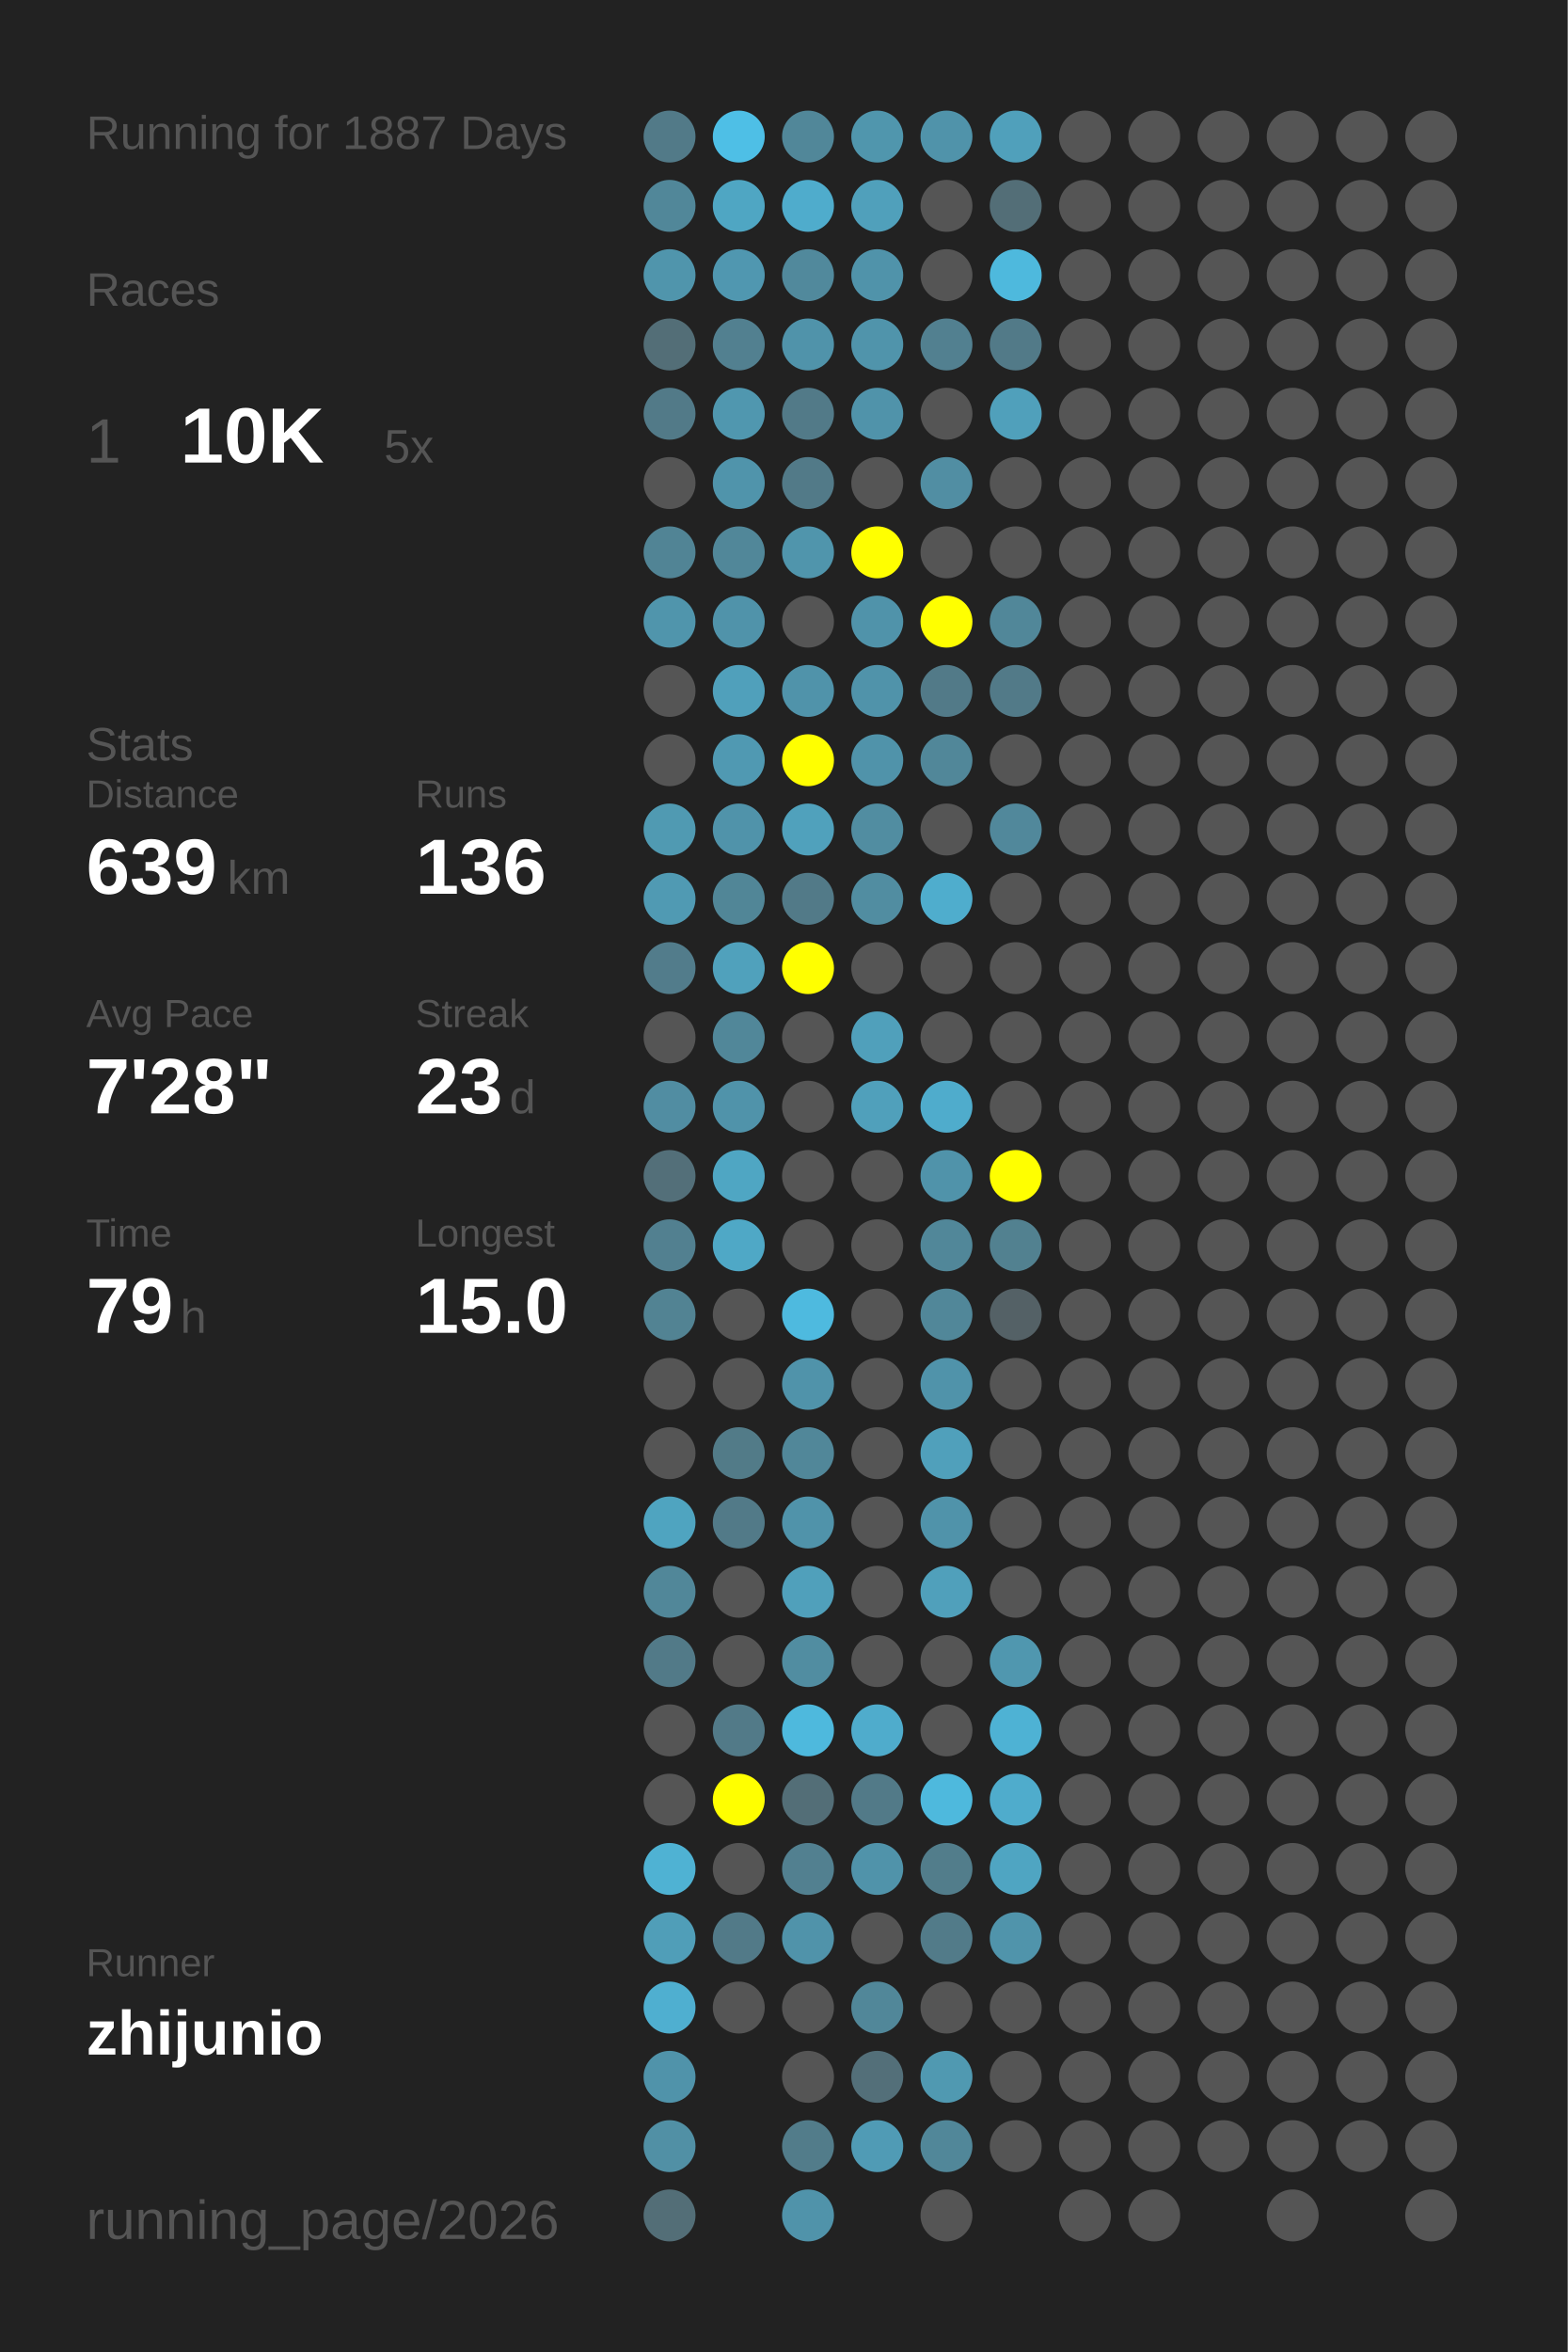
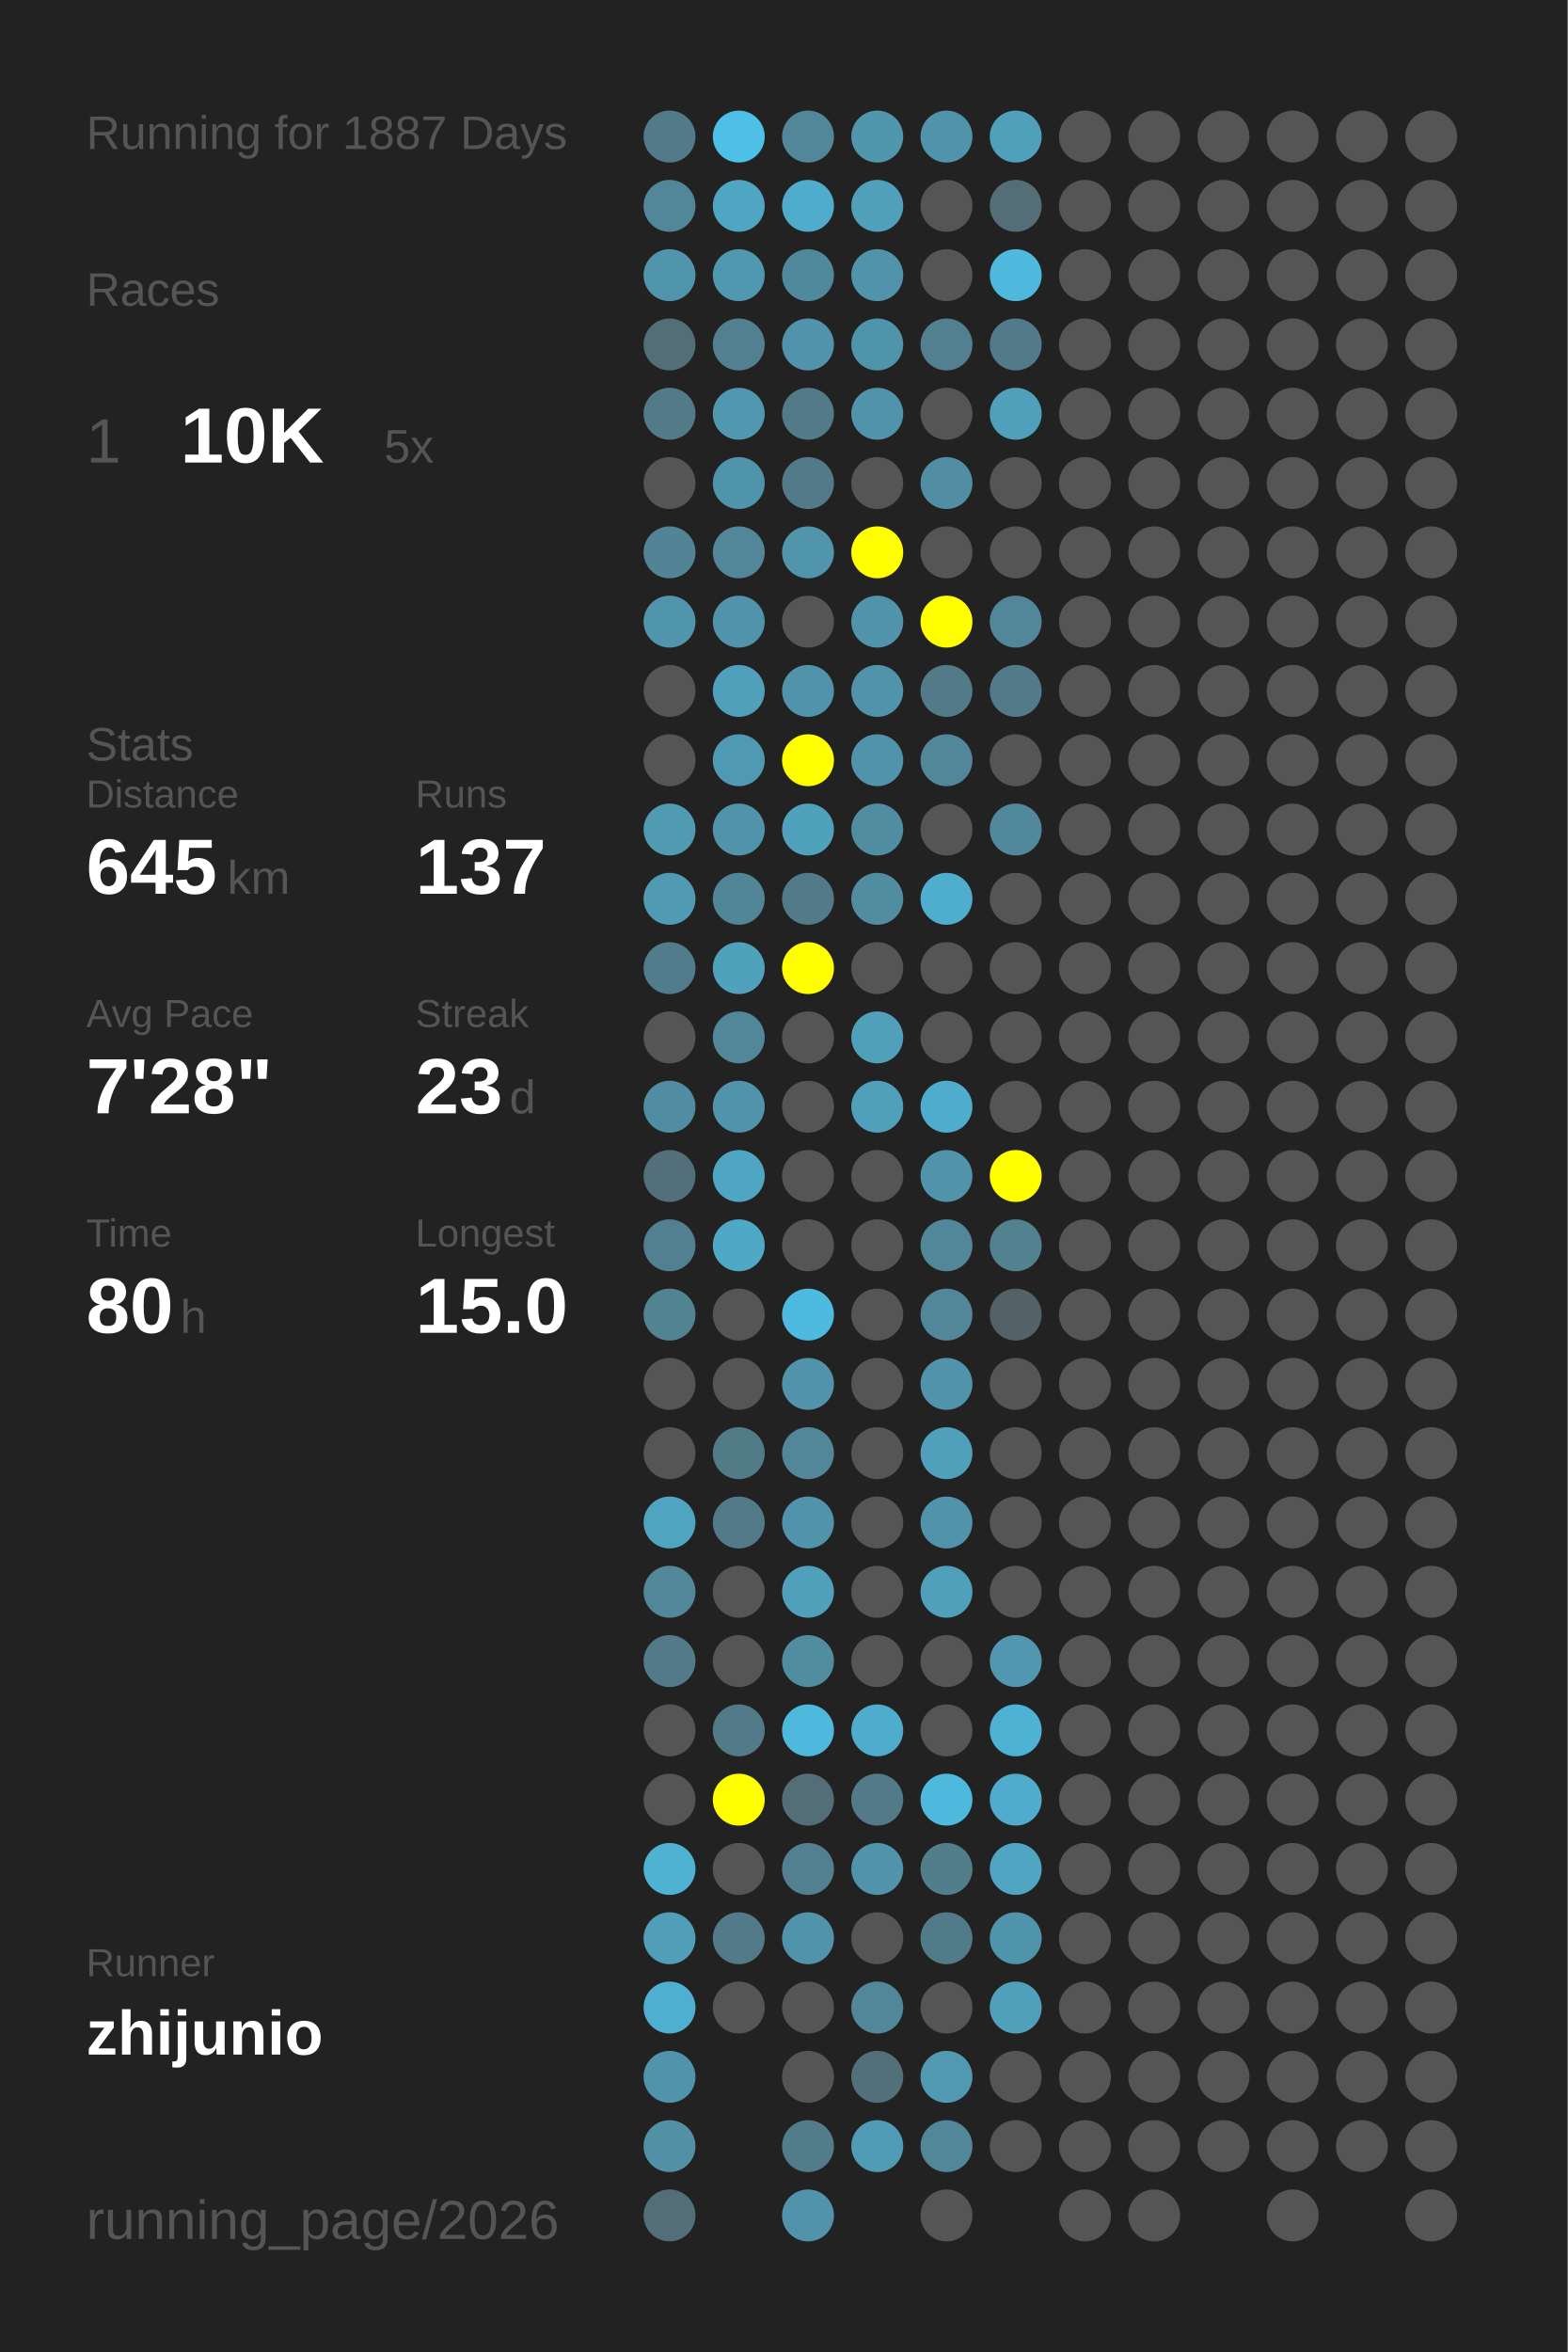
<svg xmlns="http://www.w3.org/2000/svg" baseProfile="full" height="300mm" version="1.1" viewBox="0,0,200,300" width="200mm">
  <defs />
  <rect fill="#222222" height="300" width="200" x="0" y="0" />
  <text fill="#555555" style="font-size:6px; font-family:Arial;" x="11" y="19">Running for 1887 Days</text>
  <text fill="#555555" style="font-size:6px; font-family:Arial;" x="11" y="39">Races</text>
  <text fill="#555555" style="font-size:8px; font-family:Arial;" x="11" y="59">1</text>
  <text fill="#FFFFFF" style="font-size:10px; font-family:Arial; font-weight:bold;" x="23" y="59">10K</text>
  <text fill="#555555" style="font-size:6px; font-family:Arial;" x="49" y="59">5x</text>
  <text fill="#555555" style="font-size:6px; font-family:Arial;" x="11" y="97">Stats</text>
  <text fill="#555555" style="font-size:5px; font-family:Arial;" x="11" y="103">Distance</text>
-   <text fill="#FFFFFF" style="font-size:10px; font-family:Arial; font-weight:bold;" x="11" y="114">639</text>
+   <text fill="#FFFFFF" style="font-size:10px; font-family:Arial; font-weight:bold;" x="11" y="114">645</text>
  <text fill="#555555" style="font-size:6px; font-family:Arial;" x="29" y="114">km</text>
  <text fill="#555555" style="font-size:5px; font-family:Arial;" x="53" y="103">Runs</text>
-   <text fill="#FFFFFF" style="font-size:10px; font-family:Arial; font-weight:bold;" x="53" y="114">136</text>
+   <text fill="#FFFFFF" style="font-size:10px; font-family:Arial; font-weight:bold;" x="53" y="114">137</text>
  <text fill="#555555" style="font-size:5px; font-family:Arial;" x="11" y="131">Avg Pace</text>
  <text fill="#FFFFFF" style="font-size:10px; font-family:Arial; font-weight:bold;" x="11" y="142">7'28"</text>
  <text fill="#555555" style="font-size:5px; font-family:Arial;" x="53" y="131">Streak</text>
  <text fill="#FFFFFF" style="font-size:10px; font-family:Arial; font-weight:bold;" x="53" y="142">23</text>
  <text fill="#555555" style="font-size:6px; font-family:Arial;" x="65" y="142">d</text>
  <text fill="#555555" style="font-size:5px; font-family:Arial;" x="11" y="159">Time</text>
-   <text fill="#FFFFFF" style="font-size:10px; font-family:Arial; font-weight:bold;" x="11" y="170">79</text>
+   <text fill="#FFFFFF" style="font-size:10px; font-family:Arial; font-weight:bold;" x="11" y="170">80</text>
  <text fill="#555555" style="font-size:6px; font-family:Arial;" x="23" y="170">h</text>
  <text fill="#555555" style="font-size:5px; font-family:Arial;" x="53" y="159">Longest</text>
  <text fill="#FFFFFF" style="font-size:10px; font-family:Arial; font-weight:bold;" x="53" y="170">15.0</text>
  <text fill="#555555" style="font-size:5px; font-family:Arial;" x="11" y="252.065">Runner</text>
  <text fill="#FFFFFF" style="font-size:8px; font-family:Arial; font-weight:bold;" x="11" y="262.065">zhijunio</text>
  <text fill="#555555" style="font-size:7px; font-family:Arial;" x="11" y="285.581">running_page/2026</text>
  <circle cx="85.417" cy="17.419" fill="#527a88" r="3.312" />
  <circle cx="85.417" cy="26.258" fill="#518799" r="3.312" />
  <circle cx="85.417" cy="35.097" fill="#5095ac" r="3.312" />
  <circle cx="85.417" cy="43.935" fill="#536e77" r="3.312" />
  <circle cx="85.417" cy="52.774" fill="#527a88" r="3.312" />
  <circle cx="85.417" cy="61.613" fill="#555555" r="3.312" />
  <circle cx="85.417" cy="70.452" fill="#518495" r="3.312" />
  <circle cx="85.417" cy="79.29" fill="#5095ac" r="3.312" />
  <circle cx="85.417" cy="88.129" fill="#555555" r="3.312" />
  <circle cx="85.417" cy="96.968" fill="#555555" r="3.312" />
  <circle cx="85.417" cy="105.806" fill="#509ab2" r="3.312" />
  <circle cx="85.417" cy="114.645" fill="#509ab3" r="3.312" />
  <circle cx="85.417" cy="123.484" fill="#527c8b" r="3.312" />
  <circle cx="85.417" cy="132.323" fill="#555555" r="3.312" />
  <circle cx="85.417" cy="141.161" fill="#518da2" r="3.312" />
  <circle cx="85.417" cy="150" fill="#536f79" r="3.312" />
  <circle cx="85.417" cy="158.839" fill="#528090" r="3.312" />
  <circle cx="85.417" cy="167.677" fill="#528393" r="3.312" />
  <circle cx="85.417" cy="176.516" fill="#555555" r="3.312" />
  <circle cx="85.417" cy="185.355" fill="#555555" r="3.312" />
  <circle cx="85.417" cy="194.194" fill="#4fa4c0" r="3.312" />
  <circle cx="85.417" cy="203.032" fill="#518799" r="3.312" />
  <circle cx="85.417" cy="211.871" fill="#527a88" r="3.312" />
  <circle cx="85.417" cy="220.71" fill="#555555" r="3.312" />
  <circle cx="85.417" cy="229.548" fill="#555555" r="3.312" />
  <circle cx="85.417" cy="238.387" fill="#4fb2d3" r="3.312" />
  <circle cx="85.417" cy="247.226" fill="#509eb8" r="3.312" />
  <circle cx="85.417" cy="256.065" fill="#4fafd0" r="3.312" />
  <circle cx="85.417" cy="264.903" fill="#5093aa" r="3.312" />
  <circle cx="85.417" cy="273.742" fill="#5190a5" r="3.312" />
  <circle cx="85.417" cy="282.581" fill="#536e77" r="3.312" />
  <circle cx="94.25" cy="17.419" fill="#4ebfe6" r="3.312" />
  <circle cx="94.25" cy="26.258" fill="#4fa6c3" r="3.312" />
  <circle cx="94.25" cy="35.097" fill="#5097b0" r="3.312" />
  <circle cx="94.25" cy="43.935" fill="#528090" r="3.312" />
  <circle cx="94.25" cy="52.774" fill="#5097af" r="3.312" />
  <circle cx="94.25" cy="61.613" fill="#5094ab" r="3.312" />
  <circle cx="94.25" cy="70.452" fill="#518799" r="3.312" />
  <circle cx="94.25" cy="79.29" fill="#5093aa" r="3.312" />
  <circle cx="94.25" cy="88.129" fill="#50a0bb" r="3.312" />
  <circle cx="94.25" cy="96.968" fill="#5099b2" r="3.312" />
  <circle cx="94.25" cy="105.806" fill="#5093aa" r="3.312" />
  <circle cx="94.25" cy="114.645" fill="#518697" r="3.312" />
  <circle cx="94.25" cy="123.484" fill="#50a1bc" r="3.312" />
  <circle cx="94.25" cy="132.323" fill="#518799" r="3.312" />
  <circle cx="94.25" cy="141.161" fill="#5093aa" r="3.312" />
  <circle cx="94.25" cy="150" fill="#4fa6c3" r="3.312" />
  <circle cx="94.25" cy="158.839" fill="#4fa8c6" r="3.312" />
  <circle cx="94.25" cy="167.677" fill="#555555" r="3.312" />
  <circle cx="94.25" cy="176.516" fill="#555555" r="3.312" />
  <circle cx="94.25" cy="185.355" fill="#527b88" r="3.312" />
  <circle cx="94.25" cy="194.194" fill="#527a88" r="3.312" />
  <circle cx="94.25" cy="203.032" fill="#555555" r="3.312" />
  <circle cx="94.25" cy="211.871" fill="#555555" r="3.312" />
  <circle cx="94.25" cy="220.71" fill="#527a88" r="3.312" />
  <circle cx="94.25" cy="229.548" fill="#FFFF00" r="3.312" />
  <circle cx="94.25" cy="238.387" fill="#555555" r="3.312" />
  <circle cx="94.25" cy="247.226" fill="#527a88" r="3.312" />
  <circle cx="94.25" cy="256.065" fill="#555555" r="3.312" />
  <circle cx="103.083" cy="17.419" fill="#518799" r="3.312" />
  <circle cx="103.083" cy="26.258" fill="#4faccc" r="3.312" />
  <circle cx="103.083" cy="35.097" fill="#51899c" r="3.312" />
  <circle cx="103.083" cy="43.935" fill="#5093aa" r="3.312" />
  <circle cx="103.083" cy="52.774" fill="#527a88" r="3.312" />
  <circle cx="103.083" cy="61.613" fill="#527a88" r="3.312" />
  <circle cx="103.083" cy="70.452" fill="#5095ac" r="3.312" />
  <circle cx="103.083" cy="79.29" fill="#555555" r="3.312" />
  <circle cx="103.083" cy="88.129" fill="#5093aa" r="3.312" />
  <circle cx="103.083" cy="96.968" fill="#FFFF00" r="3.312" />
  <circle cx="103.083" cy="105.806" fill="#50a1bc" r="3.312" />
  <circle cx="103.083" cy="114.645" fill="#527a88" r="3.312" />
  <circle cx="103.083" cy="123.484" fill="#FFFF00" r="3.312" />
  <circle cx="103.083" cy="132.323" fill="#555555" r="3.312" />
  <circle cx="103.083" cy="141.161" fill="#555555" r="3.312" />
  <circle cx="103.083" cy="150" fill="#555555" r="3.312" />
  <circle cx="103.083" cy="158.839" fill="#555555" r="3.312" />
  <circle cx="103.083" cy="167.677" fill="#4ebadf" r="3.312" />
  <circle cx="103.083" cy="176.516" fill="#5093aa" r="3.312" />
  <circle cx="103.083" cy="185.355" fill="#518799" r="3.312" />
  <circle cx="103.083" cy="194.194" fill="#5093aa" r="3.312" />
  <circle cx="103.083" cy="203.032" fill="#50a0bb" r="3.312" />
  <circle cx="103.083" cy="211.871" fill="#518da1" r="3.312" />
  <circle cx="103.083" cy="220.71" fill="#4eb9dd" r="3.312" />
  <circle cx="103.083" cy="229.548" fill="#536e77" r="3.312" />
  <circle cx="103.083" cy="238.387" fill="#528090" r="3.312" />
  <circle cx="103.083" cy="247.226" fill="#5093aa" r="3.312" />
  <circle cx="103.083" cy="256.065" fill="#555555" r="3.312" />
  <circle cx="103.083" cy="264.903" fill="#555555" r="3.312" />
  <circle cx="103.083" cy="273.742" fill="#527c8a" r="3.312" />
  <circle cx="103.083" cy="282.581" fill="#5093aa" r="3.312" />
  <circle cx="111.917" cy="17.419" fill="#5096ad" r="3.312" />
  <circle cx="111.917" cy="26.258" fill="#50a0bb" r="3.312" />
  <circle cx="111.917" cy="35.097" fill="#5093aa" r="3.312" />
  <circle cx="111.917" cy="43.935" fill="#5094ab" r="3.312" />
  <circle cx="111.917" cy="52.774" fill="#5093aa" r="3.312" />
  <circle cx="111.917" cy="61.613" fill="#555555" r="3.312" />
  <circle cx="111.917" cy="70.452" fill="#FFFF00" r="3.312" />
  <circle cx="111.917" cy="79.29" fill="#5093aa" r="3.312" />
  <circle cx="111.917" cy="88.129" fill="#5093aa" r="3.312" />
  <circle cx="111.917" cy="96.968" fill="#5093aa" r="3.312" />
  <circle cx="111.917" cy="105.806" fill="#518da1" r="3.312" />
  <circle cx="111.917" cy="114.645" fill="#518da1" r="3.312" />
  <circle cx="111.917" cy="123.484" fill="#555555" r="3.312" />
  <circle cx="111.917" cy="132.323" fill="#50a0bb" r="3.312" />
  <circle cx="111.917" cy="141.161" fill="#50a0bb" r="3.312" />
  <circle cx="111.917" cy="150" fill="#555555" r="3.312" />
  <circle cx="111.917" cy="158.839" fill="#555555" r="3.312" />
  <circle cx="111.917" cy="167.677" fill="#555555" r="3.312" />
  <circle cx="111.917" cy="176.516" fill="#555555" r="3.312" />
  <circle cx="111.917" cy="185.355" fill="#555555" r="3.312" />
  <circle cx="111.917" cy="194.194" fill="#555555" r="3.312" />
  <circle cx="111.917" cy="203.032" fill="#555555" r="3.312" />
  <circle cx="111.917" cy="211.871" fill="#555555" r="3.312" />
  <circle cx="111.917" cy="220.71" fill="#4faccc" r="3.312" />
  <circle cx="111.917" cy="229.548" fill="#527a88" r="3.312" />
  <circle cx="111.917" cy="238.387" fill="#5093aa" r="3.312" />
  <circle cx="111.917" cy="247.226" fill="#555555" r="3.312" />
  <circle cx="111.917" cy="256.065" fill="#518799" r="3.312" />
  <circle cx="111.917" cy="264.903" fill="#536f79" r="3.312" />
  <circle cx="111.917" cy="273.742" fill="#509bb5" r="3.312" />
  <circle cx="120.75" cy="17.419" fill="#5093aa" r="3.312" />
  <circle cx="120.75" cy="26.258" fill="#555555" r="3.312" />
  <circle cx="120.75" cy="35.097" fill="#555555" r="3.312" />
  <circle cx="120.75" cy="43.935" fill="#528090" r="3.312" />
  <circle cx="120.75" cy="52.774" fill="#555555" r="3.312" />
  <circle cx="120.75" cy="61.613" fill="#518ea3" r="3.312" />
  <circle cx="120.75" cy="70.452" fill="#555555" r="3.312" />
  <circle cx="120.75" cy="79.29" fill="#FFFF00" r="3.312" />
  <circle cx="120.75" cy="88.129" fill="#527a88" r="3.312" />
  <circle cx="120.75" cy="96.968" fill="#518799" r="3.312" />
  <circle cx="120.75" cy="105.806" fill="#555555" r="3.312" />
  <circle cx="120.75" cy="114.645" fill="#4fadcd" r="3.312" />
  <circle cx="120.75" cy="123.484" fill="#555555" r="3.312" />
  <circle cx="120.75" cy="132.323" fill="#555555" r="3.312" />
  <circle cx="120.75" cy="141.161" fill="#4faccc" r="3.312" />
  <circle cx="120.75" cy="150" fill="#5093aa" r="3.312" />
  <circle cx="120.75" cy="158.839" fill="#518799" r="3.312" />
  <circle cx="120.75" cy="167.677" fill="#518799" r="3.312" />
  <circle cx="120.75" cy="176.516" fill="#5093aa" r="3.312" />
  <circle cx="120.75" cy="185.355" fill="#50a0bb" r="3.312" />
  <circle cx="120.75" cy="194.194" fill="#5093aa" r="3.312" />
  <circle cx="120.75" cy="203.032" fill="#50a0bb" r="3.312" />
  <circle cx="120.75" cy="211.871" fill="#555555" r="3.312" />
  <circle cx="120.75" cy="220.71" fill="#555555" r="3.312" />
  <circle cx="120.75" cy="229.548" fill="#4eb9dd" r="3.312" />
  <circle cx="120.75" cy="238.387" fill="#527d8b" r="3.312" />
  <circle cx="120.75" cy="247.226" fill="#527b89" r="3.312" />
  <circle cx="120.75" cy="256.065" fill="#555555" r="3.312" />
  <circle cx="120.75" cy="264.903" fill="#5099b1" r="3.312" />
  <circle cx="120.75" cy="273.742" fill="#518799" r="3.312" />
  <circle cx="120.75" cy="282.581" fill="#555555" r="3.312" />
  <circle cx="129.583" cy="17.419" fill="#50a0bb" r="3.312" />
  <circle cx="129.583" cy="26.258" fill="#536e77" r="3.312" />
  <circle cx="129.583" cy="35.097" fill="#4eb9dd" r="3.312" />
  <circle cx="129.583" cy="43.935" fill="#527a88" r="3.312" />
  <circle cx="129.583" cy="52.774" fill="#50a0bb" r="3.312" />
  <circle cx="129.583" cy="61.613" fill="#555555" r="3.312" />
  <circle cx="129.583" cy="70.452" fill="#555555" r="3.312" />
  <circle cx="129.583" cy="79.29" fill="#518799" r="3.312" />
  <circle cx="129.583" cy="88.129" fill="#527a88" r="3.312" />
  <circle cx="129.583" cy="96.968" fill="#555555" r="3.312" />
  <circle cx="129.583" cy="105.806" fill="#51889b" r="3.312" />
  <circle cx="129.583" cy="114.645" fill="#555555" r="3.312" />
  <circle cx="129.583" cy="123.484" fill="#555555" r="3.312" />
  <circle cx="129.583" cy="132.323" fill="#555555" r="3.312" />
  <circle cx="129.583" cy="141.161" fill="#555555" r="3.312" />
  <circle cx="129.583" cy="150" fill="#FFFF00" r="3.312" />
  <circle cx="129.583" cy="158.839" fill="#528190" r="3.312" />
  <circle cx="129.583" cy="167.677" fill="#546166" r="3.312" />
  <circle cx="129.583" cy="176.516" fill="#555555" r="3.312" />
  <circle cx="129.583" cy="185.355" fill="#555555" r="3.312" />
  <circle cx="129.583" cy="194.194" fill="#555555" r="3.312" />
  <circle cx="129.583" cy="203.032" fill="#555555" r="3.312" />
  <circle cx="129.583" cy="211.871" fill="#5097af" r="3.312" />
  <circle cx="129.583" cy="220.71" fill="#4eb2d4" r="3.312" />
  <circle cx="129.583" cy="229.548" fill="#4faccc" r="3.312" />
  <circle cx="129.583" cy="238.387" fill="#4fa5c2" r="3.312" />
  <circle cx="129.583" cy="247.226" fill="#5094ab" r="3.312" />
-   <circle cx="129.583" cy="256.065" fill="#555555" r="3.312" />
+   <circle cx="129.583" cy="256.065" fill="#50a0bb" r="3.312" />
  <circle cx="129.583" cy="264.903" fill="#555555" r="3.312" />
  <circle cx="129.583" cy="273.742" fill="#555555" r="3.312" />
  <circle cx="138.417" cy="17.419" fill="#555555" r="3.312" />
  <circle cx="138.417" cy="26.258" fill="#555555" r="3.312" />
  <circle cx="138.417" cy="35.097" fill="#555555" r="3.312" />
  <circle cx="138.417" cy="43.935" fill="#555555" r="3.312" />
  <circle cx="138.417" cy="52.774" fill="#555555" r="3.312" />
  <circle cx="138.417" cy="61.613" fill="#555555" r="3.312" />
  <circle cx="138.417" cy="70.452" fill="#555555" r="3.312" />
  <circle cx="138.417" cy="79.29" fill="#555555" r="3.312" />
  <circle cx="138.417" cy="88.129" fill="#555555" r="3.312" />
  <circle cx="138.417" cy="96.968" fill="#555555" r="3.312" />
  <circle cx="138.417" cy="105.806" fill="#555555" r="3.312" />
  <circle cx="138.417" cy="114.645" fill="#555555" r="3.312" />
  <circle cx="138.417" cy="123.484" fill="#555555" r="3.312" />
  <circle cx="138.417" cy="132.323" fill="#555555" r="3.312" />
  <circle cx="138.417" cy="141.161" fill="#555555" r="3.312" />
  <circle cx="138.417" cy="150" fill="#555555" r="3.312" />
  <circle cx="138.417" cy="158.839" fill="#555555" r="3.312" />
  <circle cx="138.417" cy="167.677" fill="#555555" r="3.312" />
  <circle cx="138.417" cy="176.516" fill="#555555" r="3.312" />
  <circle cx="138.417" cy="185.355" fill="#555555" r="3.312" />
  <circle cx="138.417" cy="194.194" fill="#555555" r="3.312" />
  <circle cx="138.417" cy="203.032" fill="#555555" r="3.312" />
  <circle cx="138.417" cy="211.871" fill="#555555" r="3.312" />
  <circle cx="138.417" cy="220.71" fill="#555555" r="3.312" />
  <circle cx="138.417" cy="229.548" fill="#555555" r="3.312" />
  <circle cx="138.417" cy="238.387" fill="#555555" r="3.312" />
  <circle cx="138.417" cy="247.226" fill="#555555" r="3.312" />
  <circle cx="138.417" cy="256.065" fill="#555555" r="3.312" />
  <circle cx="138.417" cy="264.903" fill="#555555" r="3.312" />
  <circle cx="138.417" cy="273.742" fill="#555555" r="3.312" />
  <circle cx="138.417" cy="282.581" fill="#555555" r="3.312" />
  <circle cx="147.25" cy="17.419" fill="#555555" r="3.312" />
  <circle cx="147.25" cy="26.258" fill="#555555" r="3.312" />
  <circle cx="147.25" cy="35.097" fill="#555555" r="3.312" />
  <circle cx="147.25" cy="43.935" fill="#555555" r="3.312" />
  <circle cx="147.25" cy="52.774" fill="#555555" r="3.312" />
  <circle cx="147.25" cy="61.613" fill="#555555" r="3.312" />
  <circle cx="147.25" cy="70.452" fill="#555555" r="3.312" />
  <circle cx="147.25" cy="79.29" fill="#555555" r="3.312" />
  <circle cx="147.25" cy="88.129" fill="#555555" r="3.312" />
  <circle cx="147.25" cy="96.968" fill="#555555" r="3.312" />
  <circle cx="147.25" cy="105.806" fill="#555555" r="3.312" />
  <circle cx="147.25" cy="114.645" fill="#555555" r="3.312" />
  <circle cx="147.25" cy="123.484" fill="#555555" r="3.312" />
  <circle cx="147.25" cy="132.323" fill="#555555" r="3.312" />
  <circle cx="147.25" cy="141.161" fill="#555555" r="3.312" />
  <circle cx="147.25" cy="150" fill="#555555" r="3.312" />
  <circle cx="147.25" cy="158.839" fill="#555555" r="3.312" />
  <circle cx="147.25" cy="167.677" fill="#555555" r="3.312" />
  <circle cx="147.25" cy="176.516" fill="#555555" r="3.312" />
  <circle cx="147.25" cy="185.355" fill="#555555" r="3.312" />
  <circle cx="147.25" cy="194.194" fill="#555555" r="3.312" />
  <circle cx="147.25" cy="203.032" fill="#555555" r="3.312" />
  <circle cx="147.25" cy="211.871" fill="#555555" r="3.312" />
  <circle cx="147.25" cy="220.71" fill="#555555" r="3.312" />
  <circle cx="147.25" cy="229.548" fill="#555555" r="3.312" />
  <circle cx="147.25" cy="238.387" fill="#555555" r="3.312" />
  <circle cx="147.25" cy="247.226" fill="#555555" r="3.312" />
  <circle cx="147.25" cy="256.065" fill="#555555" r="3.312" />
  <circle cx="147.25" cy="264.903" fill="#555555" r="3.312" />
  <circle cx="147.25" cy="273.742" fill="#555555" r="3.312" />
  <circle cx="147.25" cy="282.581" fill="#555555" r="3.312" />
  <circle cx="156.083" cy="17.419" fill="#555555" r="3.312" />
  <circle cx="156.083" cy="26.258" fill="#555555" r="3.312" />
  <circle cx="156.083" cy="35.097" fill="#555555" r="3.312" />
  <circle cx="156.083" cy="43.935" fill="#555555" r="3.312" />
  <circle cx="156.083" cy="52.774" fill="#555555" r="3.312" />
  <circle cx="156.083" cy="61.613" fill="#555555" r="3.312" />
  <circle cx="156.083" cy="70.452" fill="#555555" r="3.312" />
  <circle cx="156.083" cy="79.29" fill="#555555" r="3.312" />
  <circle cx="156.083" cy="88.129" fill="#555555" r="3.312" />
  <circle cx="156.083" cy="96.968" fill="#555555" r="3.312" />
  <circle cx="156.083" cy="105.806" fill="#555555" r="3.312" />
  <circle cx="156.083" cy="114.645" fill="#555555" r="3.312" />
  <circle cx="156.083" cy="123.484" fill="#555555" r="3.312" />
  <circle cx="156.083" cy="132.323" fill="#555555" r="3.312" />
  <circle cx="156.083" cy="141.161" fill="#555555" r="3.312" />
  <circle cx="156.083" cy="150" fill="#555555" r="3.312" />
  <circle cx="156.083" cy="158.839" fill="#555555" r="3.312" />
  <circle cx="156.083" cy="167.677" fill="#555555" r="3.312" />
  <circle cx="156.083" cy="176.516" fill="#555555" r="3.312" />
  <circle cx="156.083" cy="185.355" fill="#555555" r="3.312" />
  <circle cx="156.083" cy="194.194" fill="#555555" r="3.312" />
  <circle cx="156.083" cy="203.032" fill="#555555" r="3.312" />
  <circle cx="156.083" cy="211.871" fill="#555555" r="3.312" />
  <circle cx="156.083" cy="220.71" fill="#555555" r="3.312" />
  <circle cx="156.083" cy="229.548" fill="#555555" r="3.312" />
  <circle cx="156.083" cy="238.387" fill="#555555" r="3.312" />
  <circle cx="156.083" cy="247.226" fill="#555555" r="3.312" />
  <circle cx="156.083" cy="256.065" fill="#555555" r="3.312" />
  <circle cx="156.083" cy="264.903" fill="#555555" r="3.312" />
  <circle cx="156.083" cy="273.742" fill="#555555" r="3.312" />
  <circle cx="164.917" cy="17.419" fill="#555555" r="3.312" />
  <circle cx="164.917" cy="26.258" fill="#555555" r="3.312" />
  <circle cx="164.917" cy="35.097" fill="#555555" r="3.312" />
  <circle cx="164.917" cy="43.935" fill="#555555" r="3.312" />
  <circle cx="164.917" cy="52.774" fill="#555555" r="3.312" />
  <circle cx="164.917" cy="61.613" fill="#555555" r="3.312" />
  <circle cx="164.917" cy="70.452" fill="#555555" r="3.312" />
  <circle cx="164.917" cy="79.29" fill="#555555" r="3.312" />
  <circle cx="164.917" cy="88.129" fill="#555555" r="3.312" />
  <circle cx="164.917" cy="96.968" fill="#555555" r="3.312" />
  <circle cx="164.917" cy="105.806" fill="#555555" r="3.312" />
  <circle cx="164.917" cy="114.645" fill="#555555" r="3.312" />
  <circle cx="164.917" cy="123.484" fill="#555555" r="3.312" />
  <circle cx="164.917" cy="132.323" fill="#555555" r="3.312" />
  <circle cx="164.917" cy="141.161" fill="#555555" r="3.312" />
  <circle cx="164.917" cy="150" fill="#555555" r="3.312" />
  <circle cx="164.917" cy="158.839" fill="#555555" r="3.312" />
  <circle cx="164.917" cy="167.677" fill="#555555" r="3.312" />
  <circle cx="164.917" cy="176.516" fill="#555555" r="3.312" />
  <circle cx="164.917" cy="185.355" fill="#555555" r="3.312" />
  <circle cx="164.917" cy="194.194" fill="#555555" r="3.312" />
  <circle cx="164.917" cy="203.032" fill="#555555" r="3.312" />
  <circle cx="164.917" cy="211.871" fill="#555555" r="3.312" />
  <circle cx="164.917" cy="220.71" fill="#555555" r="3.312" />
  <circle cx="164.917" cy="229.548" fill="#555555" r="3.312" />
  <circle cx="164.917" cy="238.387" fill="#555555" r="3.312" />
  <circle cx="164.917" cy="247.226" fill="#555555" r="3.312" />
  <circle cx="164.917" cy="256.065" fill="#555555" r="3.312" />
  <circle cx="164.917" cy="264.903" fill="#555555" r="3.312" />
  <circle cx="164.917" cy="273.742" fill="#555555" r="3.312" />
  <circle cx="164.917" cy="282.581" fill="#555555" r="3.312" />
  <circle cx="173.75" cy="17.419" fill="#555555" r="3.312" />
  <circle cx="173.75" cy="26.258" fill="#555555" r="3.312" />
  <circle cx="173.75" cy="35.097" fill="#555555" r="3.312" />
  <circle cx="173.75" cy="43.935" fill="#555555" r="3.312" />
  <circle cx="173.75" cy="52.774" fill="#555555" r="3.312" />
  <circle cx="173.75" cy="61.613" fill="#555555" r="3.312" />
  <circle cx="173.75" cy="70.452" fill="#555555" r="3.312" />
  <circle cx="173.75" cy="79.29" fill="#555555" r="3.312" />
  <circle cx="173.75" cy="88.129" fill="#555555" r="3.312" />
  <circle cx="173.75" cy="96.968" fill="#555555" r="3.312" />
  <circle cx="173.75" cy="105.806" fill="#555555" r="3.312" />
  <circle cx="173.75" cy="114.645" fill="#555555" r="3.312" />
  <circle cx="173.75" cy="123.484" fill="#555555" r="3.312" />
  <circle cx="173.75" cy="132.323" fill="#555555" r="3.312" />
  <circle cx="173.75" cy="141.161" fill="#555555" r="3.312" />
  <circle cx="173.75" cy="150" fill="#555555" r="3.312" />
  <circle cx="173.75" cy="158.839" fill="#555555" r="3.312" />
  <circle cx="173.75" cy="167.677" fill="#555555" r="3.312" />
  <circle cx="173.75" cy="176.516" fill="#555555" r="3.312" />
  <circle cx="173.75" cy="185.355" fill="#555555" r="3.312" />
  <circle cx="173.75" cy="194.194" fill="#555555" r="3.312" />
  <circle cx="173.75" cy="203.032" fill="#555555" r="3.312" />
  <circle cx="173.75" cy="211.871" fill="#555555" r="3.312" />
  <circle cx="173.75" cy="220.71" fill="#555555" r="3.312" />
  <circle cx="173.75" cy="229.548" fill="#555555" r="3.312" />
  <circle cx="173.75" cy="238.387" fill="#555555" r="3.312" />
  <circle cx="173.75" cy="247.226" fill="#555555" r="3.312" />
  <circle cx="173.75" cy="256.065" fill="#555555" r="3.312" />
  <circle cx="173.75" cy="264.903" fill="#555555" r="3.312" />
  <circle cx="173.75" cy="273.742" fill="#555555" r="3.312" />
  <circle cx="182.583" cy="17.419" fill="#555555" r="3.312" />
  <circle cx="182.583" cy="26.258" fill="#555555" r="3.312" />
  <circle cx="182.583" cy="35.097" fill="#555555" r="3.312" />
  <circle cx="182.583" cy="43.935" fill="#555555" r="3.312" />
  <circle cx="182.583" cy="52.774" fill="#555555" r="3.312" />
  <circle cx="182.583" cy="61.613" fill="#555555" r="3.312" />
  <circle cx="182.583" cy="70.452" fill="#555555" r="3.312" />
  <circle cx="182.583" cy="79.29" fill="#555555" r="3.312" />
  <circle cx="182.583" cy="88.129" fill="#555555" r="3.312" />
  <circle cx="182.583" cy="96.968" fill="#555555" r="3.312" />
  <circle cx="182.583" cy="105.806" fill="#555555" r="3.312" />
  <circle cx="182.583" cy="114.645" fill="#555555" r="3.312" />
  <circle cx="182.583" cy="123.484" fill="#555555" r="3.312" />
  <circle cx="182.583" cy="132.323" fill="#555555" r="3.312" />
  <circle cx="182.583" cy="141.161" fill="#555555" r="3.312" />
  <circle cx="182.583" cy="150" fill="#555555" r="3.312" />
  <circle cx="182.583" cy="158.839" fill="#555555" r="3.312" />
  <circle cx="182.583" cy="167.677" fill="#555555" r="3.312" />
  <circle cx="182.583" cy="176.516" fill="#555555" r="3.312" />
  <circle cx="182.583" cy="185.355" fill="#555555" r="3.312" />
  <circle cx="182.583" cy="194.194" fill="#555555" r="3.312" />
  <circle cx="182.583" cy="203.032" fill="#555555" r="3.312" />
  <circle cx="182.583" cy="211.871" fill="#555555" r="3.312" />
  <circle cx="182.583" cy="220.71" fill="#555555" r="3.312" />
  <circle cx="182.583" cy="229.548" fill="#555555" r="3.312" />
  <circle cx="182.583" cy="238.387" fill="#555555" r="3.312" />
  <circle cx="182.583" cy="247.226" fill="#555555" r="3.312" />
  <circle cx="182.583" cy="256.065" fill="#555555" r="3.312" />
  <circle cx="182.583" cy="264.903" fill="#555555" r="3.312" />
  <circle cx="182.583" cy="273.742" fill="#555555" r="3.312" />
  <circle cx="182.583" cy="282.581" fill="#555555" r="3.312" />
</svg>
